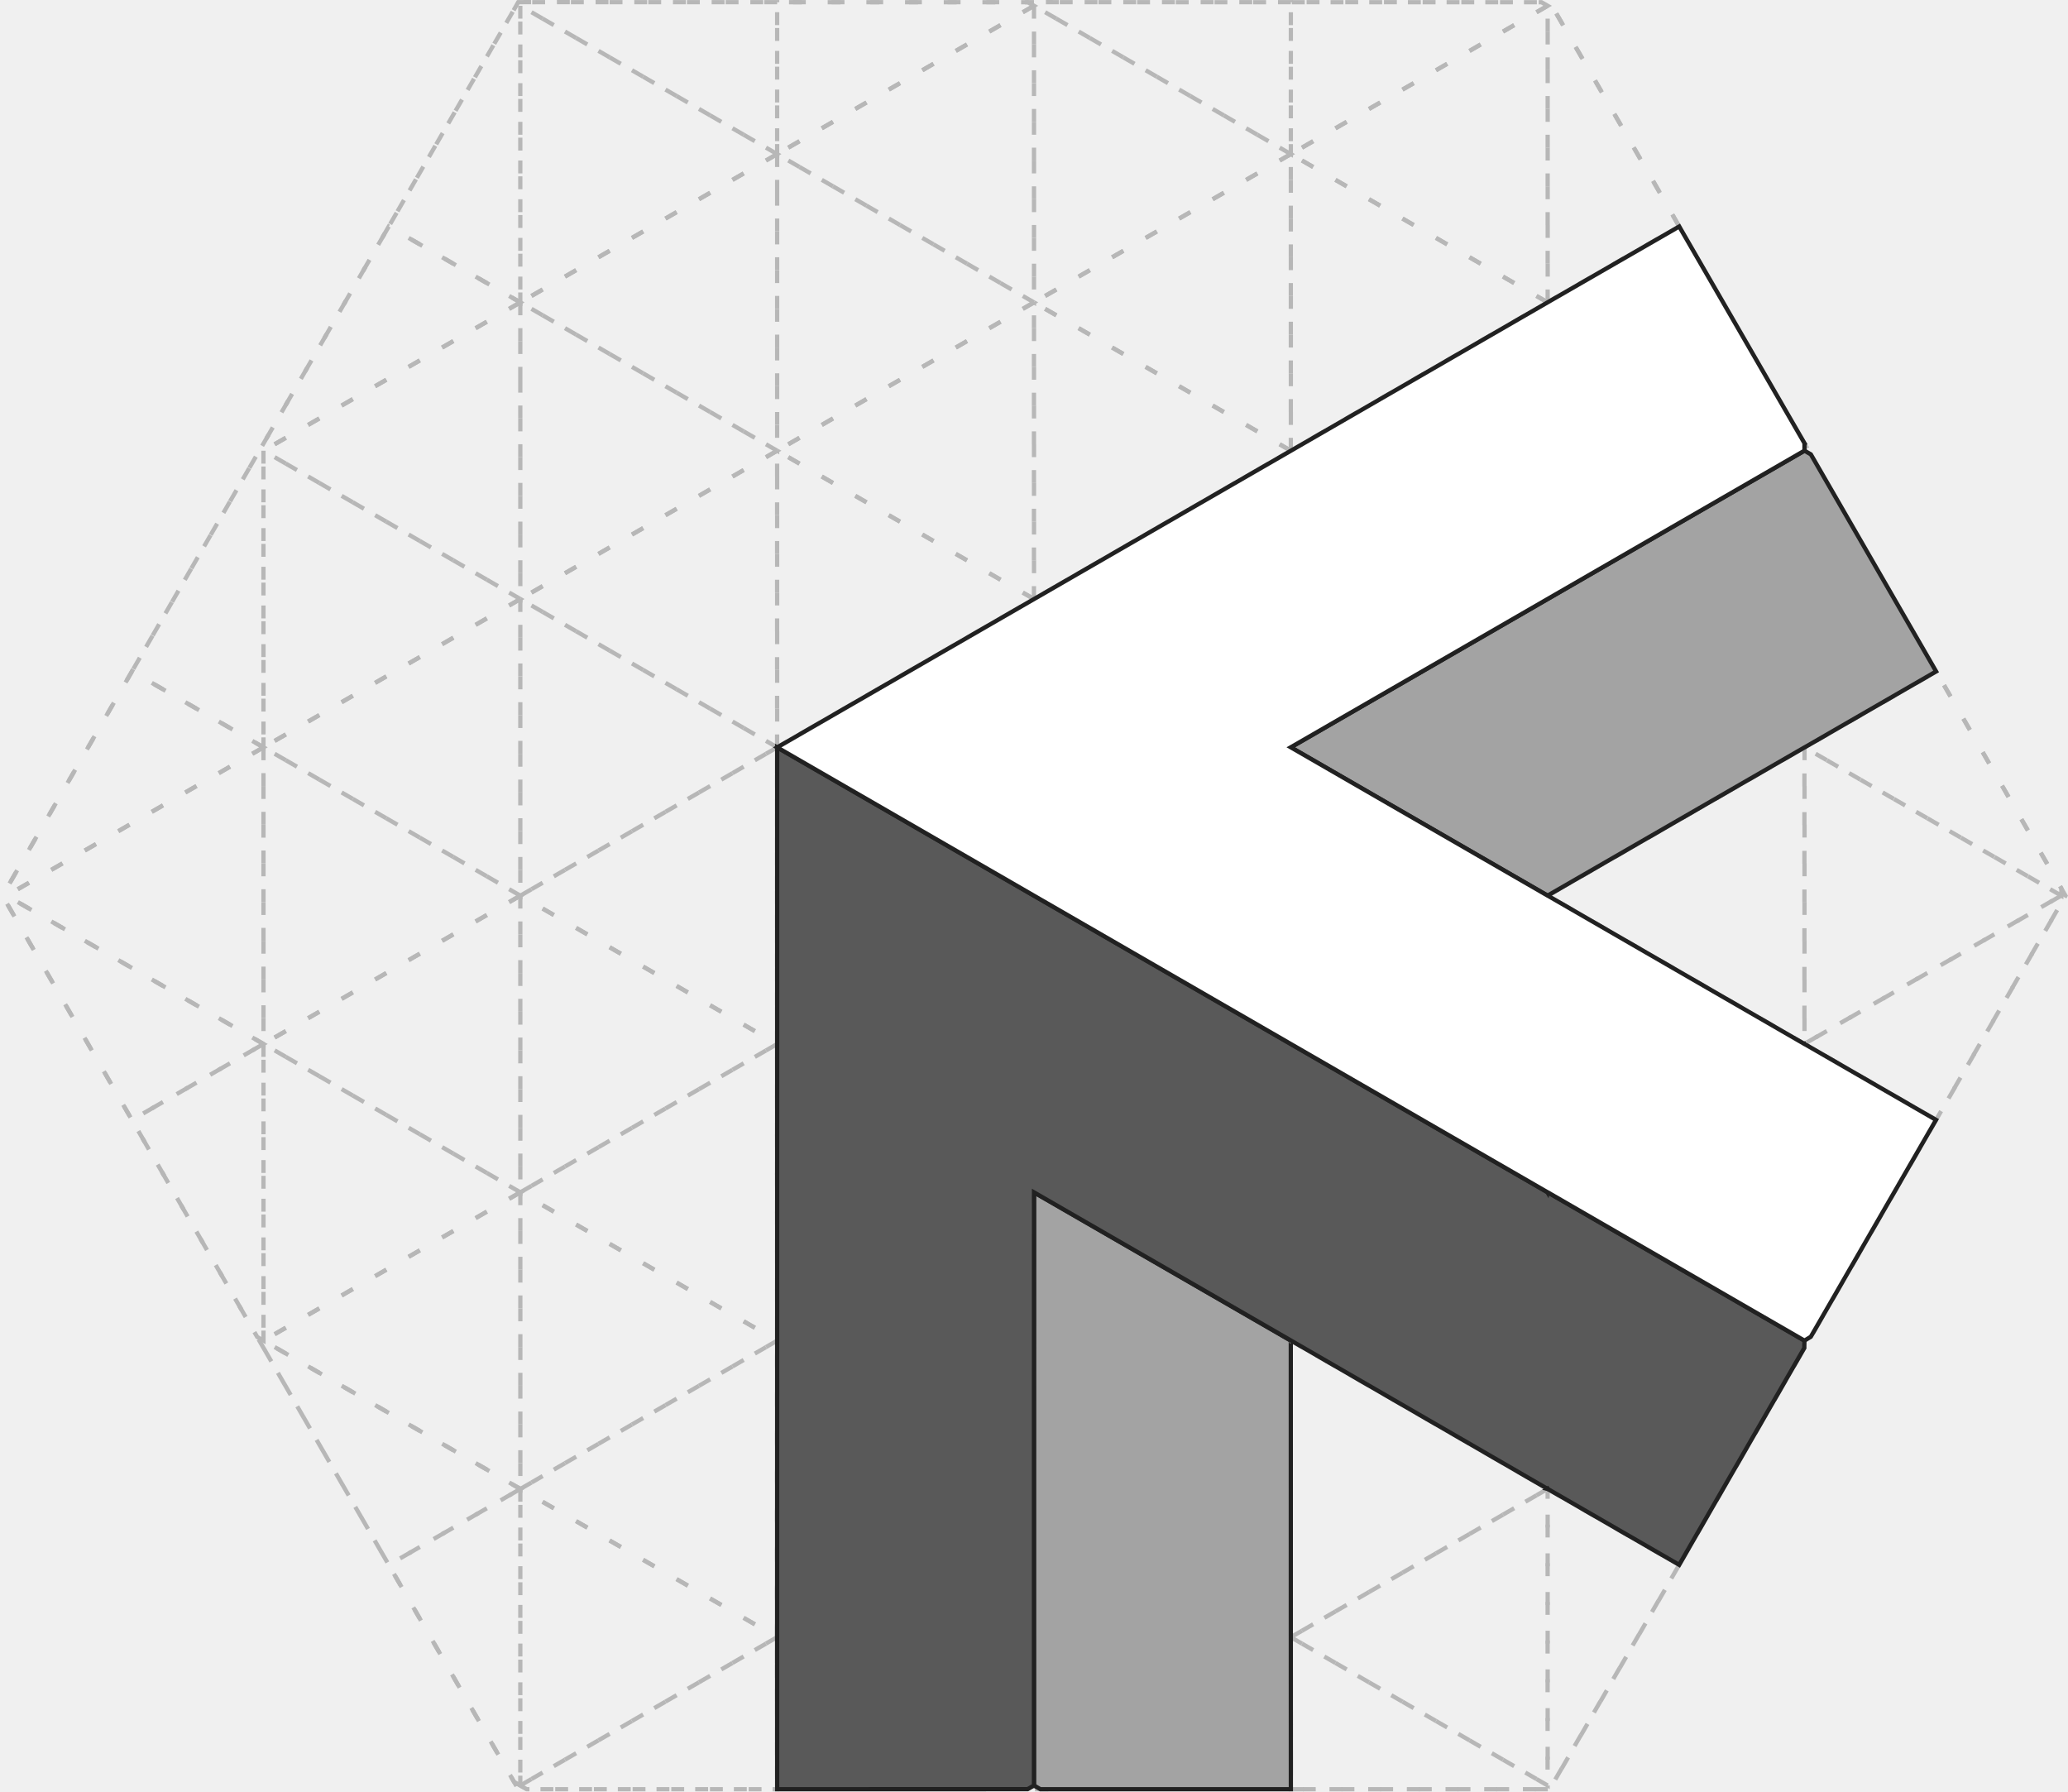
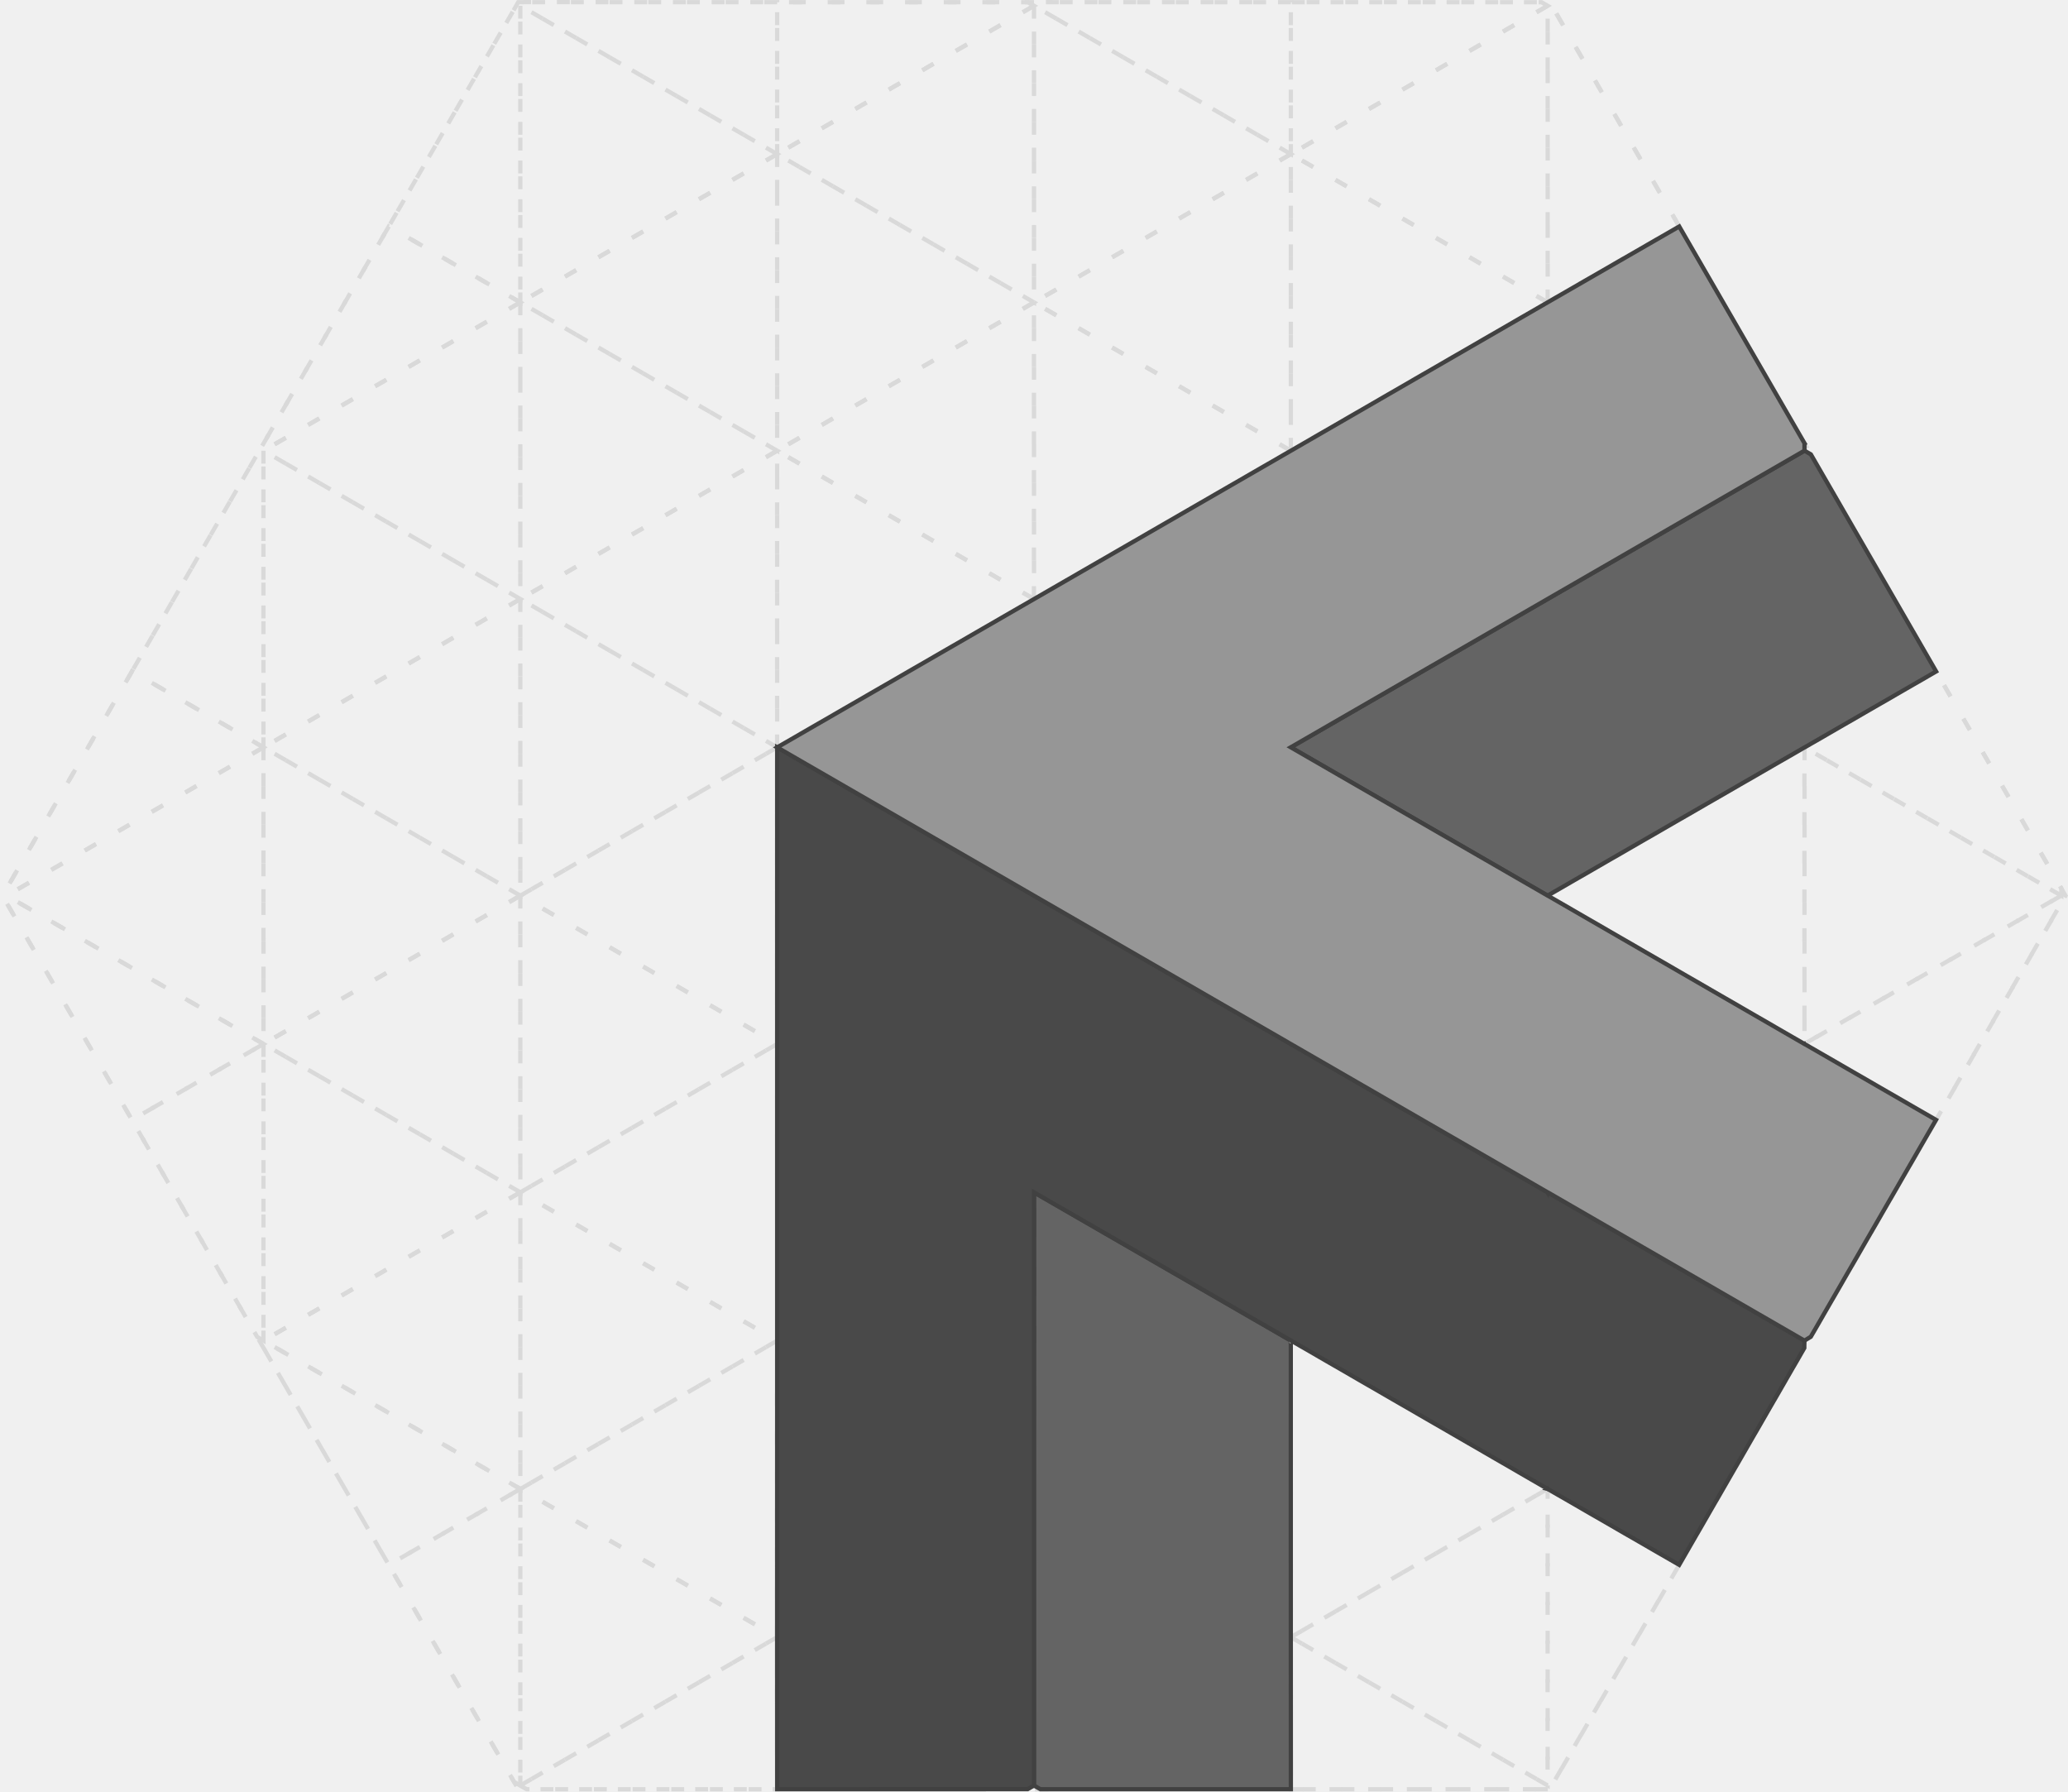
<svg xmlns="http://www.w3.org/2000/svg" id="Layer_2" data-name="Layer 2" viewBox="0 0 160.378 138.903">
  <defs>
    <style>
      .cls-1 {
-         fill: #595959;
+         fill: #494949;
+       }
+ 
+       .cls-1, .cls-2, .cls-3 {
+         stroke: #414141;
+         stroke-width: .33px;
      }

      .cls-1, .cls-2, .cls-3, .cls-4 {
        stroke-miterlimit: 10;
      }

-       .cls-1, .cls-3, .cls-4 {
-         stroke: #212121;
-         stroke-width: .33px;
-       }
- 
      .cls-2 {
-         fill: none;
-         stroke: #b7b7b7;
-         stroke-dasharray: 0 0 1 2;
-         stroke-width: .33px;
+         fill: #969696;
      }

      .cls-3 {
-         fill: #a3a3a3;
+         fill: #646464;
      }

      .cls-4 {
-         fill: #fff;
+         fill: none;
+         stroke: #d9d9d9;
+         stroke-dasharray: 0 0 1 2;
+         stroke-width: .33px;
      }
    </style>
  </defs>
  <g id="Layer_1-2" data-name="Layer 1">
    <g id="hex">
-       <polygon class="cls-2" points="139.943 34.947 139.94 34.391 140.428 35.227 139.943 34.947" />
-       <polygon class="cls-2" points="120.019 92.461 120.009 92.444 120.022 92.447 120.019 92.461" />
-       <polygon class="cls-2" points="80.186 138.448 80.687 138.736 79.692 138.733 80.186 138.448" />
-       <polygon class="cls-2" points="100.094 103.93 100.099 103.939 100.09 103.944 80.19 92.455 100.094 103.93" />
-       <polygon class="cls-2" points="120.03 69.441 139.937 57.96 150.147 52.065 160.187 69.454 120.189 138.735 119.53 138.735 100.109 138.736 100.105 126.948 100.104 103.947 100.099 103.939 100.113 103.942 114.096 112.023 120.01 115.445 120.018 115.44 120.023 115.448 130.224 121.337 139.927 104.523 139.938 103.962 139.928 103.945 139.942 103.948 140.43 103.655 150.142 86.836 139.941 80.947 139.936 80.939 139.927 80.944 120.035 69.45 120.03 69.441" />
-       <polygon class="cls-2" points="40.189 .171 40.82 .165 60.269 .171 79.704 .174 79.713 .169 80.658 .166 80.672 .17 100.107 .173 119.542 .175 119.551 .17 120.187 .172 120.502 .718 129.241 15.834 130.227 17.562 120.029 23.439 120.012 23.449 100.107 34.952 60.27 57.952 60.271 103.955 60.267 126.947 60.271 138.734 40.849 138.735 40.836 138.732 40.191 138.734 .191 69.452 .516 68.895 10.231 52.063 19.946 35.23 20.434 34.394 30.149 17.561 39.873 .724 40.189 .171" />
-       <polygon class="cls-2" points="60.272 103.952 40.354 115.452 40.353 92.451 60.272 103.952" />
-       <polygon class="cls-2" points="60.27 11.947 40.35 .446 40.827 .171 60.27 .168 60.27 11.947" />
-       <polygon class="cls-2" points="80.188 .447 60.27 11.947 60.27 .168 79.706 .171 80.188 .447" />
-       <polygon class="cls-2" points="40.348 138.447 60.267 126.947 60.271 138.734 40.849 138.735 40.836 138.732 40.348 138.447" />
-       <polygon class="cls-2" points="40.351 23.447 20.432 34.947 20.435 34.391 30.15 17.559 40.351 23.447" />
-       <polygon class="cls-2" points="40.351 23.447 30.15 17.559 39.874 .721 40.35 .446 40.351 23.447" />
-       <polygon class="cls-2" points="60.27 11.947 40.351 23.447 40.35 .446 60.27 11.947" />
-       <polygon class="cls-2" points="60.27 34.948 40.351 23.447 60.27 11.947 60.27 34.948" />
-       <polygon class="cls-2" points="60.27 34.948 40.352 46.448 40.351 23.447 60.27 34.948" />
-       <polygon class="cls-2" points="40.352 46.448 20.432 34.947 40.351 23.447 40.352 46.448" />
-       <polygon class="cls-2" points="60.271 57.949 40.352 46.448 60.27 34.948 60.271 57.949" />
-       <polygon class="cls-2" points="40.351 69.452 60.27 57.952 60.27 80.953 40.351 69.452" />
-       <polygon class="cls-2" points="60.271 57.949 40.352 69.449 40.352 46.448 60.271 57.949" />
-       <polygon class="cls-2" points="40.352 92.453 60.27 80.953 60.271 103.955 40.352 92.453" />
-       <polygon class="cls-2" points="60.272 80.951 40.353 92.451 40.352 69.449 60.272 80.951" />
-       <polygon class="cls-2" points="40.35 138.444 39.867 138.169 30.152 121.342 40.354 115.452 40.35 138.444" />
-       <polygon class="cls-2" points="40.354 115.452 30.152 121.342 20.437 104.515 20.435 103.951 40.354 115.452" />
-       <polygon class="cls-2" points="60.268 126.944 40.35 138.444 40.354 115.452 60.268 126.944" />
-       <polygon class="cls-2" points="40.354 115.452 20.435 103.951 40.353 92.451 40.354 115.452" />
-       <polygon class="cls-2" points="40.352 115.455 60.271 103.955 60.267 126.947 40.352 115.455" />
-       <polygon class="cls-2" points="20.433 57.948 .515 69.448 .517 68.893 10.232 52.06 20.433 57.948" />
-       <polygon class="cls-2" points="20.433 57.948 10.232 52.06 19.947 35.227 20.432 34.947 20.433 57.948" />
-       <polygon class="cls-2" points="40.352 46.448 20.433 57.948 20.432 34.947 40.352 46.448" />
-       <polygon class="cls-2" points="40.352 69.449 20.433 57.948 40.352 46.448 40.352 69.449" />
-       <polygon class="cls-2" points="20.435 103.951 19.947 103.666 10.232 86.839 20.434 80.949 20.435 103.951" />
-       <polygon class="cls-2" points="20.434 80.949 10.232 86.839 .517 70.013 .515 69.448 20.434 80.949" />
-       <polygon class="cls-2" points="20.434 80.949 .515 69.448 20.433 57.948 20.434 80.949" />
-       <polygon class="cls-2" points="40.352 69.449 20.434 80.949 20.433 57.948 40.352 69.449" />
-       <polygon class="cls-2" points="40.353 92.451 20.434 80.949 40.352 69.449 40.353 92.451" />
-       <polygon class="cls-2" points="40.353 92.451 20.435 103.951 20.434 80.949 40.353 92.451" />
-       <polygon class="cls-2" points="150.143 86.84 139.933 80.945 139.938 80.936 139.951 80.932 159.852 69.443 159.855 69.457 159.853 70.021 150.143 86.84" />
-       <polygon class="cls-2" points="159.861 69.444 139.942 80.944 139.947 57.952 159.861 69.444" />
-       <polygon class="cls-2" points="159.86 69.448 139.951 57.953 150.151 52.065 159.863 68.884 159.86 69.448" />
-       <polygon class="cls-2" points="120.024 23.447 120.025 .446 120.518 .731 129.235 15.833 130.225 17.559 120.024 23.447" />
-       <polygon class="cls-2" points="120.023 115.448 130.224 121.337 120.513 138.156 120.033 138.445 120.019 138.441 120.023 115.448" />
-       <polygon class="cls-2" points="139.933 80.945 120.023 69.45 120.028 69.441 139.937 57.957 139.938 80.936 139.933 80.945" />
-       <polygon class="cls-2" points="120.031 69.455 120.028 69.441 139.937 57.957 120.031 69.455" />
-       <polygon class="cls-2" points="100.107 11.948 80.188 .447 80.673 .167 100.108 .17 100.107 11.948" />
-       <polygon class="cls-2" points="120.026 .448 100.107 11.948 100.108 .17 119.544 .172 120.026 .448" />
-       <polygon class="cls-2" points="120.027 23.449 100.107 11.948 120.026 .448 120.027 23.449" />
-       <polygon class="cls-2" points="100.105 34.948 100.105 11.947 120.024 23.447 100.105 34.948" />
-       <polygon class="cls-2" points="100.105 126.948 120.019 138.441 120.024 138.45 119.53 138.735 100.109 138.736 100.105 126.948" />
-       <polygon class="cls-2" points="120.025 138.447 100.106 126.946 120.025 115.446 120.025 138.447" />
-       <polygon class="cls-2" points="100.104 103.947 114.096 112.023 120.01 115.445 120.018 115.44 120.023 115.448 100.105 126.948 100.104 103.947" />
-       <polygon class="cls-2" points="100.108 34.949 80.189 23.448 100.107 11.948 100.108 34.949" />
-       <polygon class="cls-2" points="100.107 11.948 80.189 23.448 80.188 .447 100.107 11.948" />
-       <polygon class="cls-2" points="80.189 23.448 60.27 11.947 80.188 .447 80.189 23.448" />
-       <polygon class="cls-2" points="80.189 23.448 60.27 34.948 60.27 11.947 80.189 23.448" />
-       <polygon class="cls-2" points="60.266 57.951 60.267 34.95 80.185 46.45 60.266 57.951" />
-       <polygon class="cls-2" points="80.19 46.449 60.27 34.948 80.189 23.448 80.19 46.449" />
-       <polygon class="cls-2" points="80.185 46.45 80.186 23.448 100.105 34.948 80.185 46.45" />
+       <polygon class="cls-4" points="139.943 34.947 139.94 34.391 140.428 35.227 139.943 34.947" />
+       <polygon class="cls-4" points="120.019 92.461 120.009 92.444 120.022 92.447 120.019 92.461" />
+       <polygon class="cls-4" points="80.186 138.448 80.687 138.736 79.692 138.733 80.186 138.448" />
+       <polygon class="cls-4" points="100.094 103.93 100.099 103.939 100.09 103.944 80.19 92.455 100.094 103.93" />
+       <polygon class="cls-4" points="120.03 69.441 139.937 57.96 150.147 52.065 160.187 69.454 120.189 138.735 119.53 138.735 100.109 138.736 100.105 126.948 100.104 103.947 100.099 103.939 100.113 103.942 114.096 112.023 120.01 115.445 120.018 115.44 120.023 115.448 130.224 121.337 139.927 104.523 139.938 103.962 139.928 103.945 139.942 103.948 140.43 103.655 150.142 86.836 139.941 80.947 139.936 80.939 139.927 80.944 120.035 69.45 120.03 69.441" />
+       <polygon class="cls-4" points="40.189 .171 40.82 .165 60.269 .171 79.704 .174 79.713 .169 80.658 .166 80.672 .17 100.107 .173 119.542 .175 119.551 .17 120.187 .172 120.502 .718 129.241 15.834 130.227 17.562 120.029 23.439 120.012 23.449 100.107 34.952 60.27 57.952 60.271 103.955 60.267 126.947 60.271 138.734 40.849 138.735 40.836 138.732 40.191 138.734 .191 69.452 .516 68.895 10.231 52.063 19.946 35.23 20.434 34.394 30.149 17.561 39.873 .724 40.189 .171" />
+       <polygon class="cls-4" points="60.272 103.952 40.354 115.452 40.353 92.451 60.272 103.952" />
+       <polygon class="cls-4" points="60.27 11.947 40.35 .446 40.827 .171 60.27 .168 60.27 11.947" />
+       <polygon class="cls-4" points="80.188 .447 60.27 11.947 60.27 .168 79.706 .171 80.188 .447" />
+       <polygon class="cls-4" points="40.348 138.447 60.267 126.947 60.271 138.734 40.849 138.735 40.836 138.732 40.348 138.447" />
+       <polygon class="cls-4" points="40.351 23.447 20.432 34.947 20.435 34.391 30.15 17.559 40.351 23.447" />
+       <polygon class="cls-4" points="40.351 23.447 30.15 17.559 39.874 .721 40.35 .446 40.351 23.447" />
+       <polygon class="cls-4" points="60.27 11.947 40.351 23.447 40.35 .446 60.27 11.947" />
+       <polygon class="cls-4" points="60.27 34.948 40.351 23.447 60.27 11.947 60.27 34.948" />
+       <polygon class="cls-4" points="60.27 34.948 40.352 46.448 40.351 23.447 60.27 34.948" />
+       <polygon class="cls-4" points="40.352 46.448 20.432 34.947 40.351 23.447 40.352 46.448" />
+       <polygon class="cls-4" points="60.271 57.949 40.352 46.448 60.27 34.948 60.271 57.949" />
+       <polygon class="cls-4" points="40.351 69.452 60.27 57.952 60.27 80.953 40.351 69.452" />
+       <polygon class="cls-4" points="60.271 57.949 40.352 69.449 40.352 46.448 60.271 57.949" />
+       <polygon class="cls-4" points="40.352 92.453 60.27 80.953 60.271 103.955 40.352 92.453" />
+       <polygon class="cls-4" points="60.272 80.951 40.353 92.451 40.352 69.449 60.272 80.951" />
+       <polygon class="cls-4" points="40.35 138.444 39.867 138.169 30.152 121.342 40.354 115.452 40.35 138.444" />
+       <polygon class="cls-4" points="40.354 115.452 30.152 121.342 20.437 104.515 20.435 103.951 40.354 115.452" />
+       <polygon class="cls-4" points="60.268 126.944 40.35 138.444 40.354 115.452 60.268 126.944" />
+       <polygon class="cls-4" points="40.354 115.452 20.435 103.951 40.353 92.451 40.354 115.452" />
+       <polygon class="cls-4" points="40.352 115.455 60.271 103.955 60.267 126.947 40.352 115.455" />
+       <polygon class="cls-4" points="20.433 57.948 .515 69.448 .517 68.893 10.232 52.06 20.433 57.948" />
+       <polygon class="cls-4" points="20.433 57.948 10.232 52.06 19.947 35.227 20.432 34.947 20.433 57.948" />
+       <polygon class="cls-4" points="40.352 46.448 20.433 57.948 20.432 34.947 40.352 46.448" />
+       <polygon class="cls-4" points="40.352 69.449 20.433 57.948 40.352 46.448 40.352 69.449" />
+       <polygon class="cls-4" points="20.435 103.951 19.947 103.666 10.232 86.839 20.434 80.949 20.435 103.951" />
+       <polygon class="cls-4" points="20.434 80.949 10.232 86.839 .517 70.013 .515 69.448 20.434 80.949" />
+       <polygon class="cls-4" points="20.434 80.949 .515 69.448 20.433 57.948 20.434 80.949" />
+       <polygon class="cls-4" points="40.352 69.449 20.434 80.949 20.433 57.948 40.352 69.449" />
+       <polygon class="cls-4" points="40.353 92.451 20.434 80.949 40.352 69.449 40.353 92.451" />
+       <polygon class="cls-4" points="40.353 92.451 20.435 103.951 20.434 80.949 40.353 92.451" />
+       <polygon class="cls-4" points="150.143 86.84 139.933 80.945 139.938 80.936 139.951 80.932 159.852 69.443 159.855 69.457 159.853 70.021 150.143 86.84" />
+       <polygon class="cls-4" points="159.861 69.444 139.942 80.944 139.947 57.952 159.861 69.444" />
+       <polygon class="cls-4" points="159.86 69.448 139.951 57.953 150.151 52.065 159.863 68.884 159.86 69.448" />
+       <polygon class="cls-4" points="120.024 23.447 120.025 .446 120.518 .731 129.235 15.833 130.225 17.559 120.024 23.447" />
+       <polygon class="cls-4" points="120.023 115.448 130.224 121.337 120.513 138.156 120.033 138.445 120.019 138.441 120.023 115.448" />
+       <polygon class="cls-4" points="139.933 80.945 120.023 69.45 120.028 69.441 139.937 57.957 139.938 80.936 139.933 80.945" />
+       <polygon class="cls-4" points="120.031 69.455 120.028 69.441 139.937 57.957 120.031 69.455" />
+       <polygon class="cls-4" points="100.107 11.948 80.188 .447 80.673 .167 100.108 .17 100.107 11.948" />
+       <polygon class="cls-4" points="120.026 .448 100.107 11.948 100.108 .17 119.544 .172 120.026 .448" />
+       <polygon class="cls-4" points="120.027 23.449 100.107 11.948 120.026 .448 120.027 23.449" />
+       <polygon class="cls-4" points="100.105 34.948 100.105 11.947 120.024 23.447 100.105 34.948" />
+       <polygon class="cls-4" points="100.105 126.948 120.019 138.441 120.024 138.45 119.53 138.735 100.109 138.736 100.105 126.948" />
+       <polygon class="cls-4" points="120.025 138.447 100.106 126.946 120.025 115.446 120.025 138.447" />
+       <polygon class="cls-4" points="100.104 103.947 114.096 112.023 120.01 115.445 120.018 115.44 120.023 115.448 100.105 126.948 100.104 103.947" />
+       <polygon class="cls-4" points="100.108 34.949 80.189 23.448 100.107 11.948 100.108 34.949" />
+       <polygon class="cls-4" points="100.107 11.948 80.189 23.448 80.188 .447 100.107 11.948" />
+       <polygon class="cls-4" points="80.189 23.448 60.27 11.947 80.188 .447 80.189 23.448" />
+       <polygon class="cls-4" points="80.189 23.448 60.27 34.948 60.27 11.947 80.189 23.448" />
+       <polygon class="cls-4" points="60.266 57.951 60.267 34.95 80.185 46.45 60.266 57.951" />
+       <polygon class="cls-4" points="80.19 46.449 60.27 34.948 80.189 23.448 80.19 46.449" />
+       <polygon class="cls-4" points="80.185 46.45 80.186 23.448 100.105 34.948 80.185 46.45" />
      <polygon class="cls-3" points="80.19 92.455 100.09 103.944 100.099 103.939 100.104 103.947 100.105 126.948 100.109 138.736 80.687 138.736 80.186 138.448 80.185 115.447 80.19 92.455" />
-       <polygon class="cls-2" points="139.928 103.945 139.942 103.948 139.938 103.962 139.928 103.945" />
-       <polygon class="cls-2" points="120.009 92.444 120.022 92.447 120.019 92.461 120.009 92.444" />
-       <polygon class="cls-2" points="100.099 103.939 100.113 103.942 100.104 103.947 100.099 103.939" />
+       <polygon class="cls-4" points="139.928 103.945 139.942 103.948 139.938 103.962 139.928 103.945" />
+       <polygon class="cls-4" points="120.009 92.444 120.022 92.447 120.019 92.461 120.009 92.444" />
+       <polygon class="cls-4" points="100.099 103.939 100.113 103.942 100.104 103.947 100.099 103.939" />
      <polygon class="cls-3" points="120.023 69.45 100.104 57.95 120.023 46.448 139.943 34.947 140.436 35.232 150.151 52.065 139.951 57.953 139.937 57.957 120.028 69.441 120.023 69.45" />
      <polygon class="cls-1" points="120.009 92.444 120.019 92.461 120.022 92.447 139.928 103.945 139.938 103.962 139.927 104.523 130.224 121.337 120.023 115.448 120.018 115.44 120.01 115.445 114.096 112.023 100.113 103.942 100.099 103.939 100.094 103.93 80.19 92.455 80.185 115.447 80.186 138.448 79.692 138.733 60.271 138.734 60.267 126.947 60.271 103.955 60.27 57.952 120.009 92.444" />
-       <polygon class="cls-4" points="120.01 115.445 120.018 115.44 120.023 115.448 120.01 115.445" />
-       <polygon class="cls-4" points="120.012 23.449 120.029 23.439 130.227 17.562 139.951 34.384 139.942 34.389 139.94 34.945 100.102 57.945 120.022 69.446 120.035 69.45 139.927 80.944 139.936 80.939 139.941 80.947 150.142 86.836 140.43 103.655 139.942 103.948 139.928 103.945 120.022 92.447 120.009 92.444 60.27 57.952 100.107 34.952 120.012 23.449" />
+       <polygon class="cls-2" points="120.01 115.445 120.018 115.44 120.023 115.448 120.01 115.445" />
+       <polygon class="cls-2" points="120.012 23.449 120.029 23.439 130.227 17.562 139.951 34.384 139.942 34.389 139.94 34.945 100.102 57.945 120.022 69.446 120.035 69.45 139.927 80.944 139.936 80.939 139.941 80.947 150.142 86.836 140.43 103.655 139.942 103.948 139.928 103.945 120.022 92.447 120.009 92.444 60.27 57.952 100.107 34.952 120.012 23.449" />
    </g>
  </g>
</svg>
